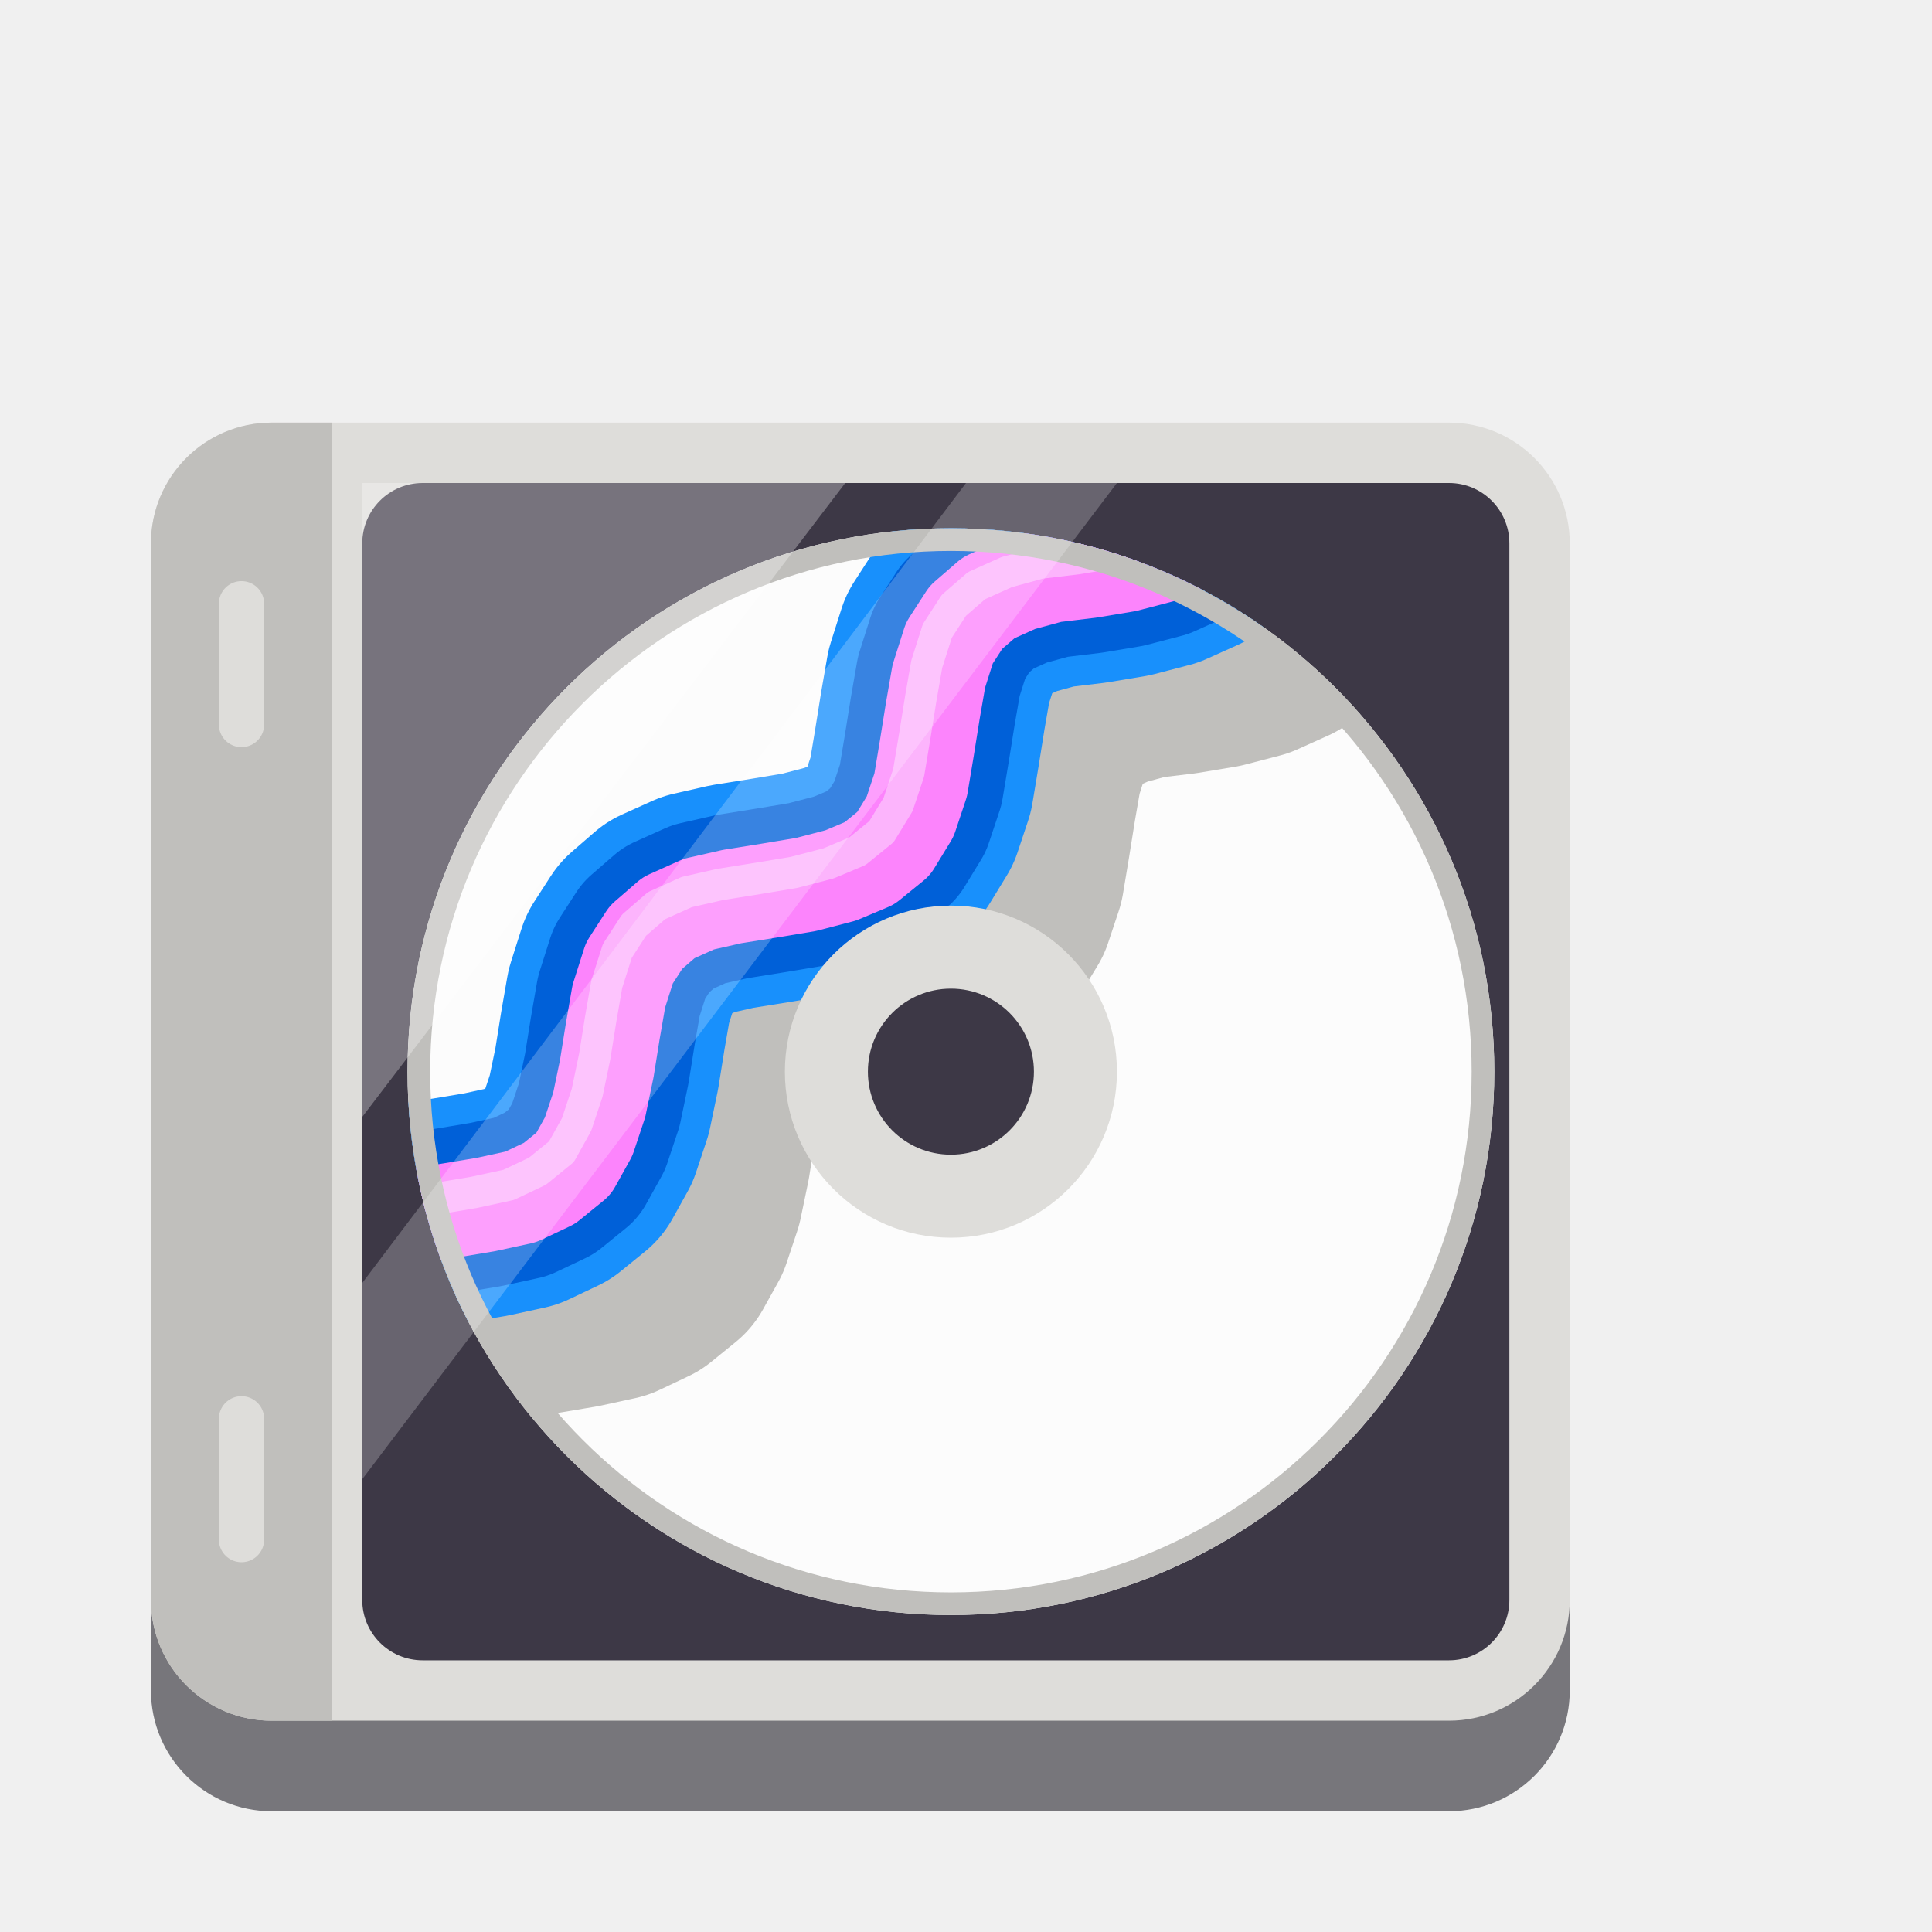
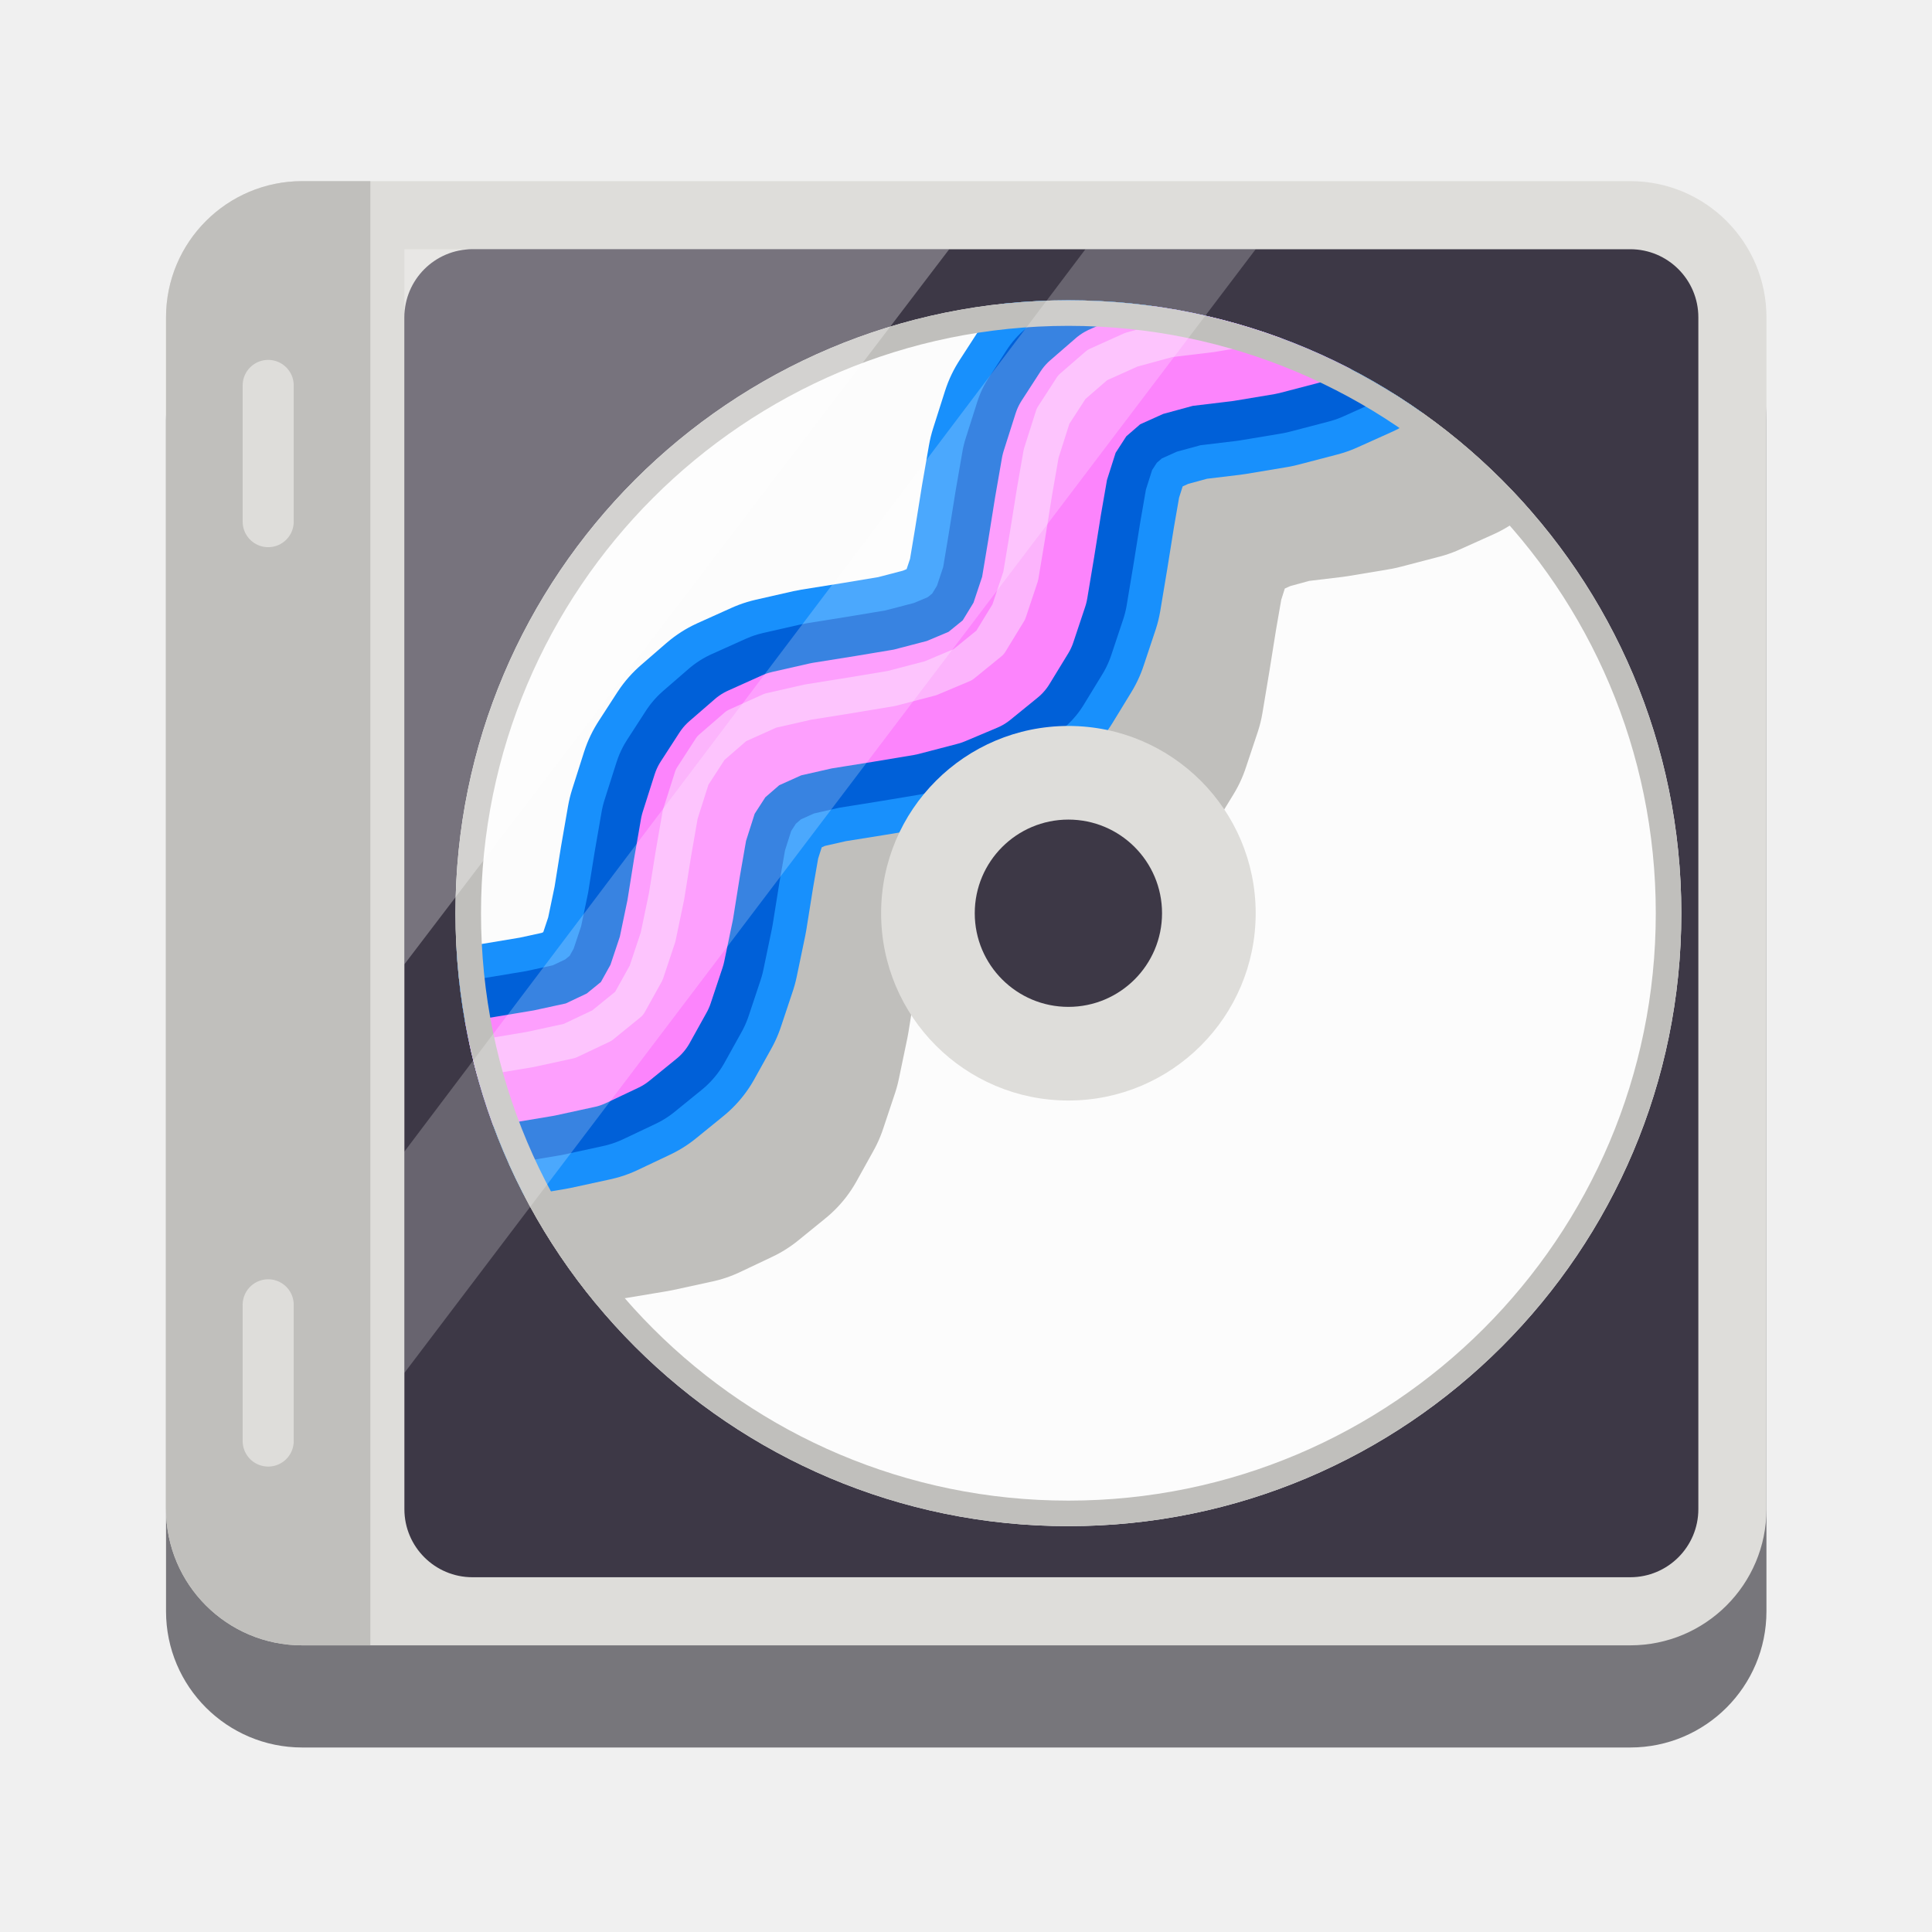
<svg xmlns="http://www.w3.org/2000/svg" xmlns:xlink="http://www.w3.org/1999/xlink" width="128" height="128" viewBox="0 0 128 128">
-   <clipPath id="disc">
-     <circle cx="63" cy="71" r="36" />
-   </clipPath>
-   <path id="slide" d="M16.7 98.3L17.8 96.5L18.5 94.4L19.0 92.0L19.3 89.6L19.8 87.2L20.5 85.1L21.6 83.3L23.1 82.0L25.0 81.1L27.3 80.6L29.8 80.2L32.2 79.8L34.5 79.3L36.4 78.4L38.0 77.1L39.0 75.3L39.7 73.2L40.2 70.8L40.6 68.3L41.0 66.0L41.7 63.8L42.8 62.1L44.3 60.8L46.3 59.9L48.5 59.4L51.0 59.0L53.4 58.6L55.7 58.0L57.6 57.2L59.2 55.9L60.3 54.1L61.0 52.0L61.4 49.6L61.8 47.1L62.2 44.8L62.9 42.6L64.0 40.9L65.5 39.6L67.5 38.7L69.7 38.1L72.2 37.8L74.6 37.4L76.9 36.8L78.9 35.9L80.4 34.6L81.5 32.9L82.2 30.8L82.6 28.4L83.0 25.9L83.4 23.5L84.1 21.4L85.2 19.7" fill="none" stroke-linejoin="round" />
-   <rect x="10" y="34" width="94" height="86" rx="8" fill="#77767b" />
-   <rect x="10" y="28" width="94" height="86" rx="8" fill="#deddda" />
-   <rect x="24" y="32" width="76" height="78" rx="4" fill="#3d3846" />
-   <path d="M18 28h4v86h-4a8 8 0 0 1-8-8V36a8 8 0 0 1 8-8z" fill="#c0bfbc" />
-   <path d="M16 40v8M16 94v8" stroke="#deddda" stroke-width="3" stroke-linecap="round" />
-   <g clip-path="url(#disc)">
-     <rect width="128" height="128" fill="#fcfcfc" />
-     <use xlink:href="#slide" stroke="#c0bfbc" stroke-width="15" transform="translate(6 6)" />
-     <use xlink:href="#slide" stroke="#1890fc" stroke-width="15" />
-     <use xlink:href="#slide" stroke="#0060d8" stroke-width="11" />
-     <use xlink:href="#slide" stroke="#fc84fc" stroke-width="6.3" />
-     <use xlink:href="#slide" stroke="#fcb4fc" stroke-width="2.1" transform="translate(-0.8 -0.8)" />
+   <g transform="translate(11 12) scale(1.128) translate(-10 -28)">
+     <clipPath id="disc">
+       <circle cx="63" cy="71" r="36" />
+     </clipPath>
+     <path id="slide" d="M16.7 98.3L17.8 96.5L18.5 94.4L19.0 92.0L19.3 89.6L19.8 87.2L20.5 85.1L21.6 83.3L23.1 82.0L25.0 81.1L27.3 80.6L29.8 80.2L32.2 79.8L34.5 79.3L36.4 78.4L38.0 77.1L39.0 75.3L39.7 73.2L40.2 70.8L40.6 68.3L41.0 66.0L41.7 63.8L42.8 62.1L44.3 60.8L46.3 59.9L48.5 59.4L51.0 59.0L53.4 58.6L55.7 58.0L57.6 57.2L59.2 55.9L60.3 54.1L61.0 52.0L61.4 49.6L61.8 47.1L62.2 44.8L62.9 42.6L64.0 40.9L65.5 39.6L67.5 38.7L69.7 38.1L72.2 37.8L74.6 37.4L76.9 36.8L78.9 35.9L80.4 34.6L81.5 32.9L82.2 30.8L82.6 28.4L83.0 25.9L83.4 23.5L84.1 21.4L85.2 19.7" fill="none" stroke-linejoin="round" />
+     <rect x="10" y="34" width="94" height="86" rx="8" fill="#77767b" />
+     <rect x="10" y="28" width="94" height="86" rx="8" fill="#deddda" />
+     <rect x="24" y="32" width="76" height="78" rx="4" fill="#3d3846" />
+     <path d="M18 28h4v86h-4a8 8 0 0 1-8-8V36a8 8 0 0 1 8-8z" fill="#c0bfbc" />
+     <path d="M16 40v8M16 94v8" stroke="#deddda" stroke-width="3" stroke-linecap="round" />
+     <g clip-path="url(#disc)">
+       <rect width="128" height="128" fill="#fcfcfc" />
+       <use xlink:href="#slide" stroke="#c0bfbc" stroke-width="15" transform="translate(6 6)" />
+       <use xlink:href="#slide" stroke="#1890fc" stroke-width="15" />
+       <use xlink:href="#slide" stroke="#0060d8" stroke-width="11" />
+       <use xlink:href="#slide" stroke="#fc84fc" stroke-width="6.3" />
+       <use xlink:href="#slide" stroke="#fcb4fc" stroke-width="2.1" transform="translate(-0.8 -0.8)" />
+     </g>
+     <circle cx="63" cy="71" r="35.25" fill="none" stroke="#c0bfbc" stroke-width="1.5" />
+     <circle cx="63" cy="71" r="11" fill="#deddda" />
+     <circle cx="63" cy="71" r="5.5" fill="#3d3846" />
+     <path d="M24 32h32l-32 42z" fill="#ffffff" opacity="0.3" />
+     <path d="M64 32h10l-50 66v-13z" fill="#ffffff" opacity="0.22" />
  </g>
-   <circle cx="63" cy="71" r="35.25" fill="none" stroke="#c0bfbc" stroke-width="1.5" />
-   <circle cx="63" cy="71" r="11" fill="#deddda" />
-   <circle cx="63" cy="71" r="5.5" fill="#3d3846" />
-   <path d="M24 32h32l-32 42z" fill="#ffffff" opacity="0.3" />
-   <path d="M64 32h10l-50 66v-13z" fill="#ffffff" opacity="0.22" />
</svg>
